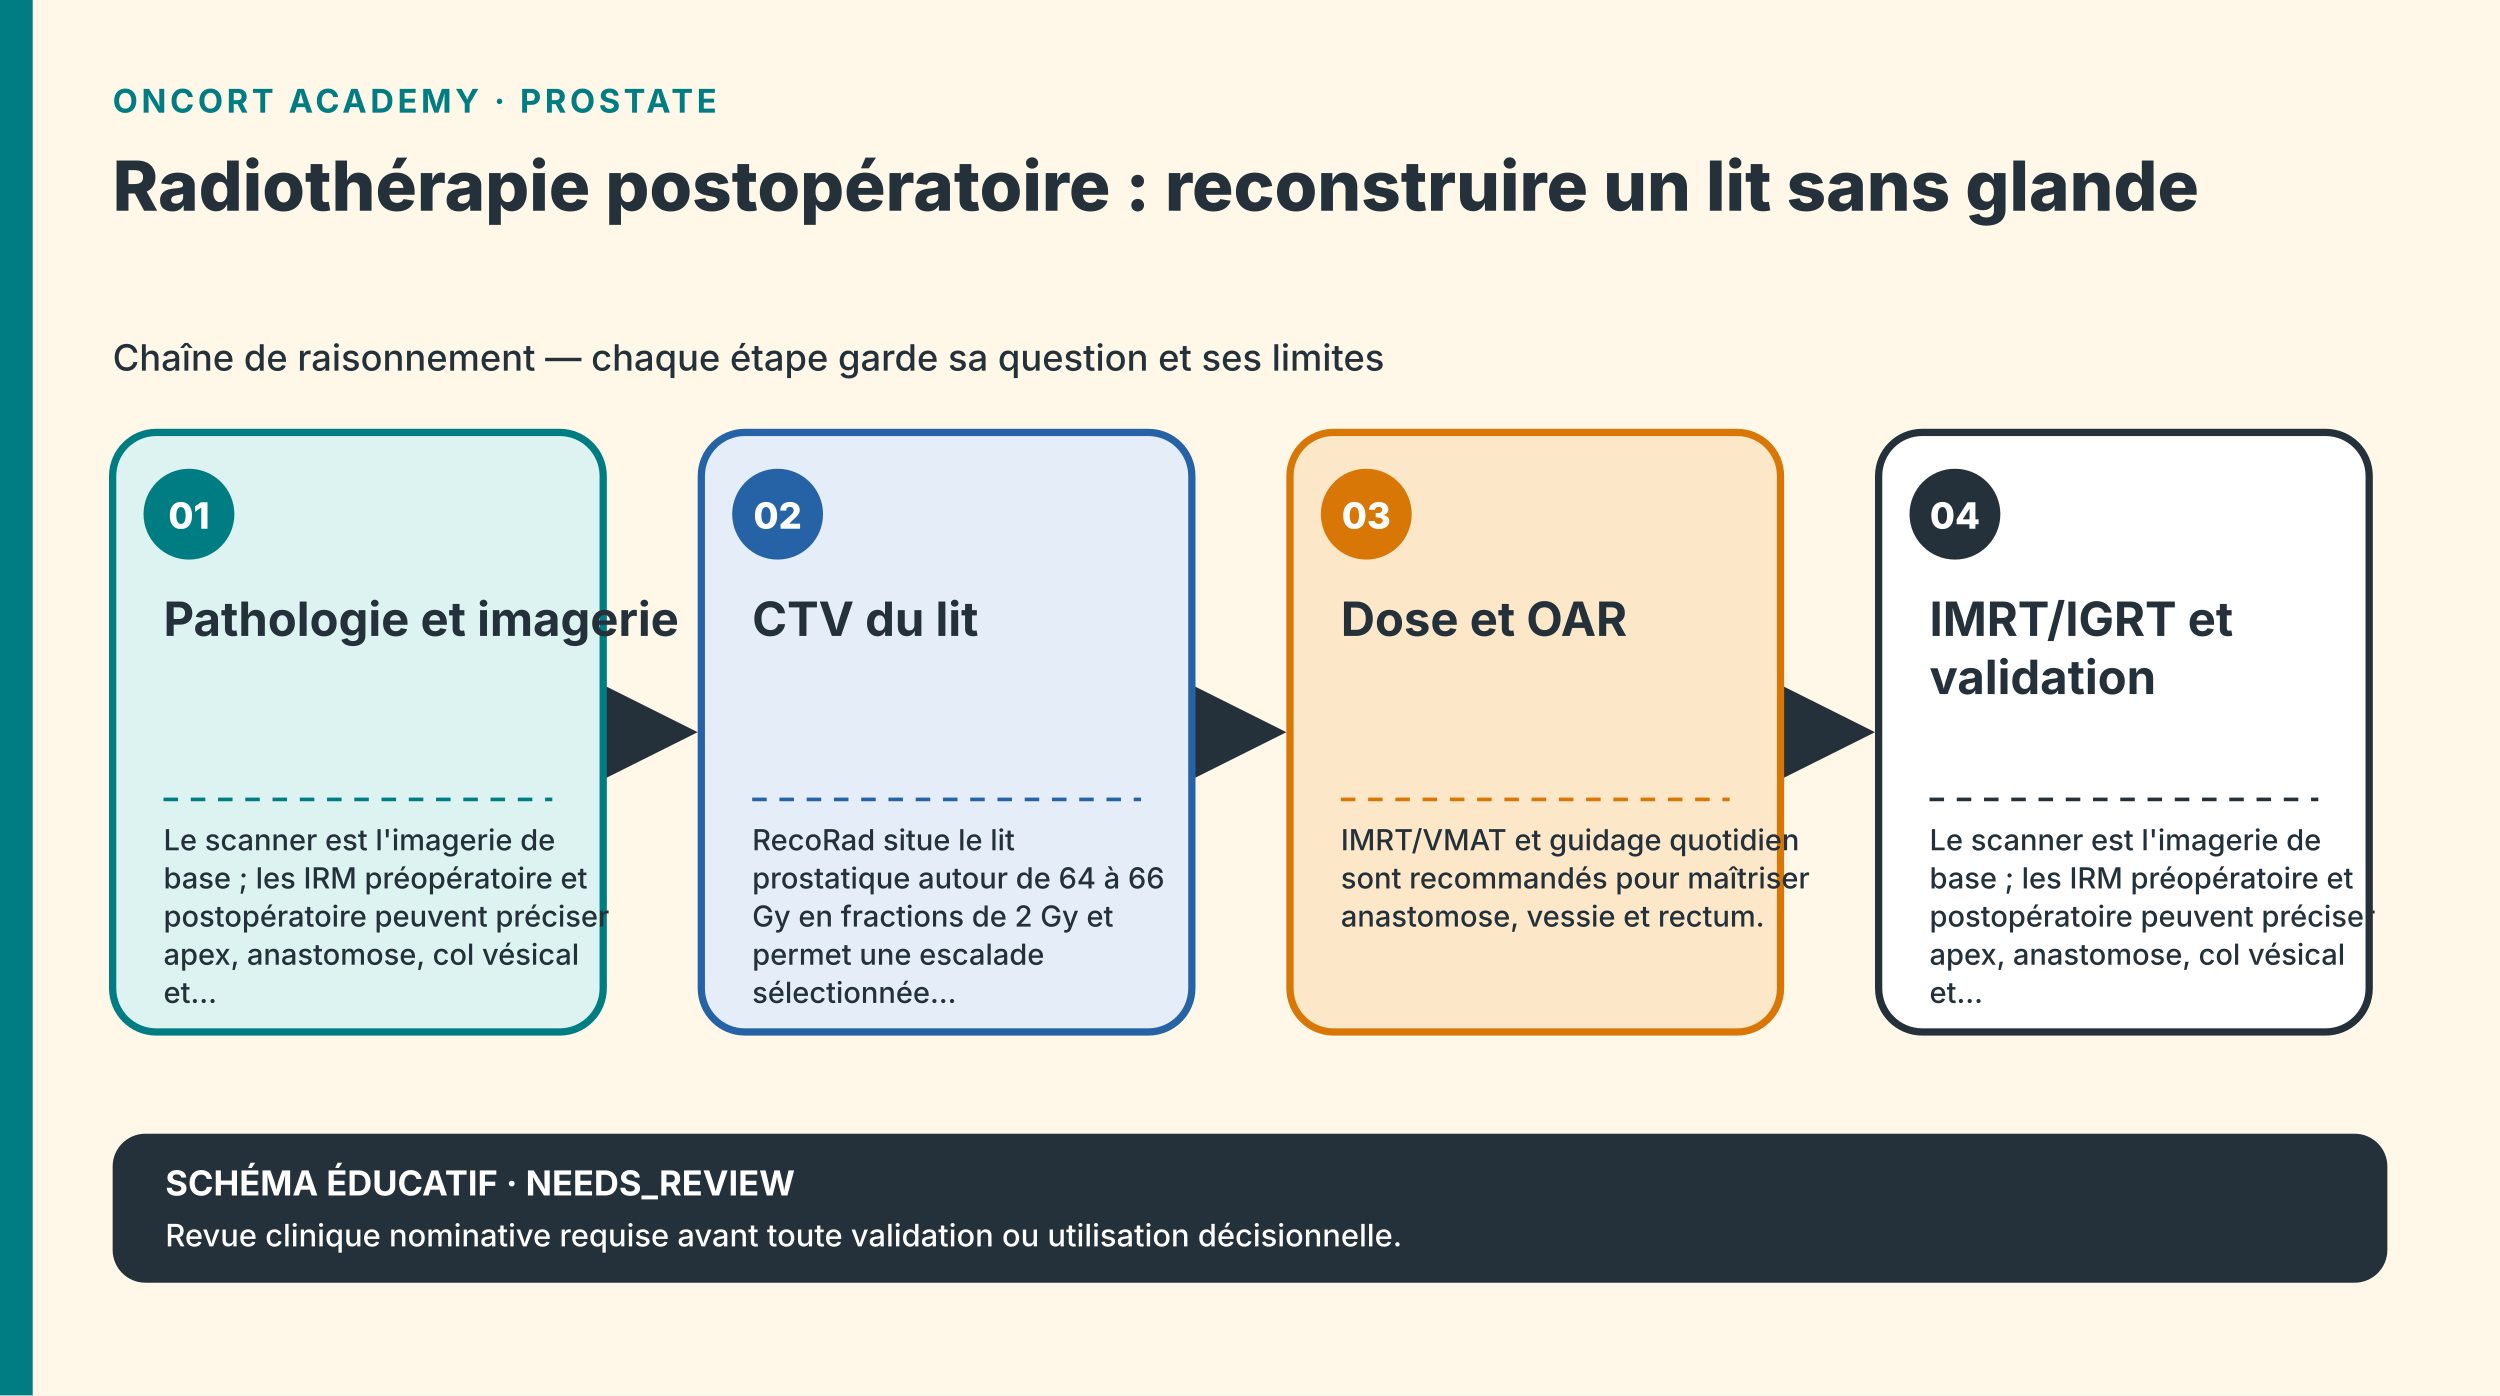
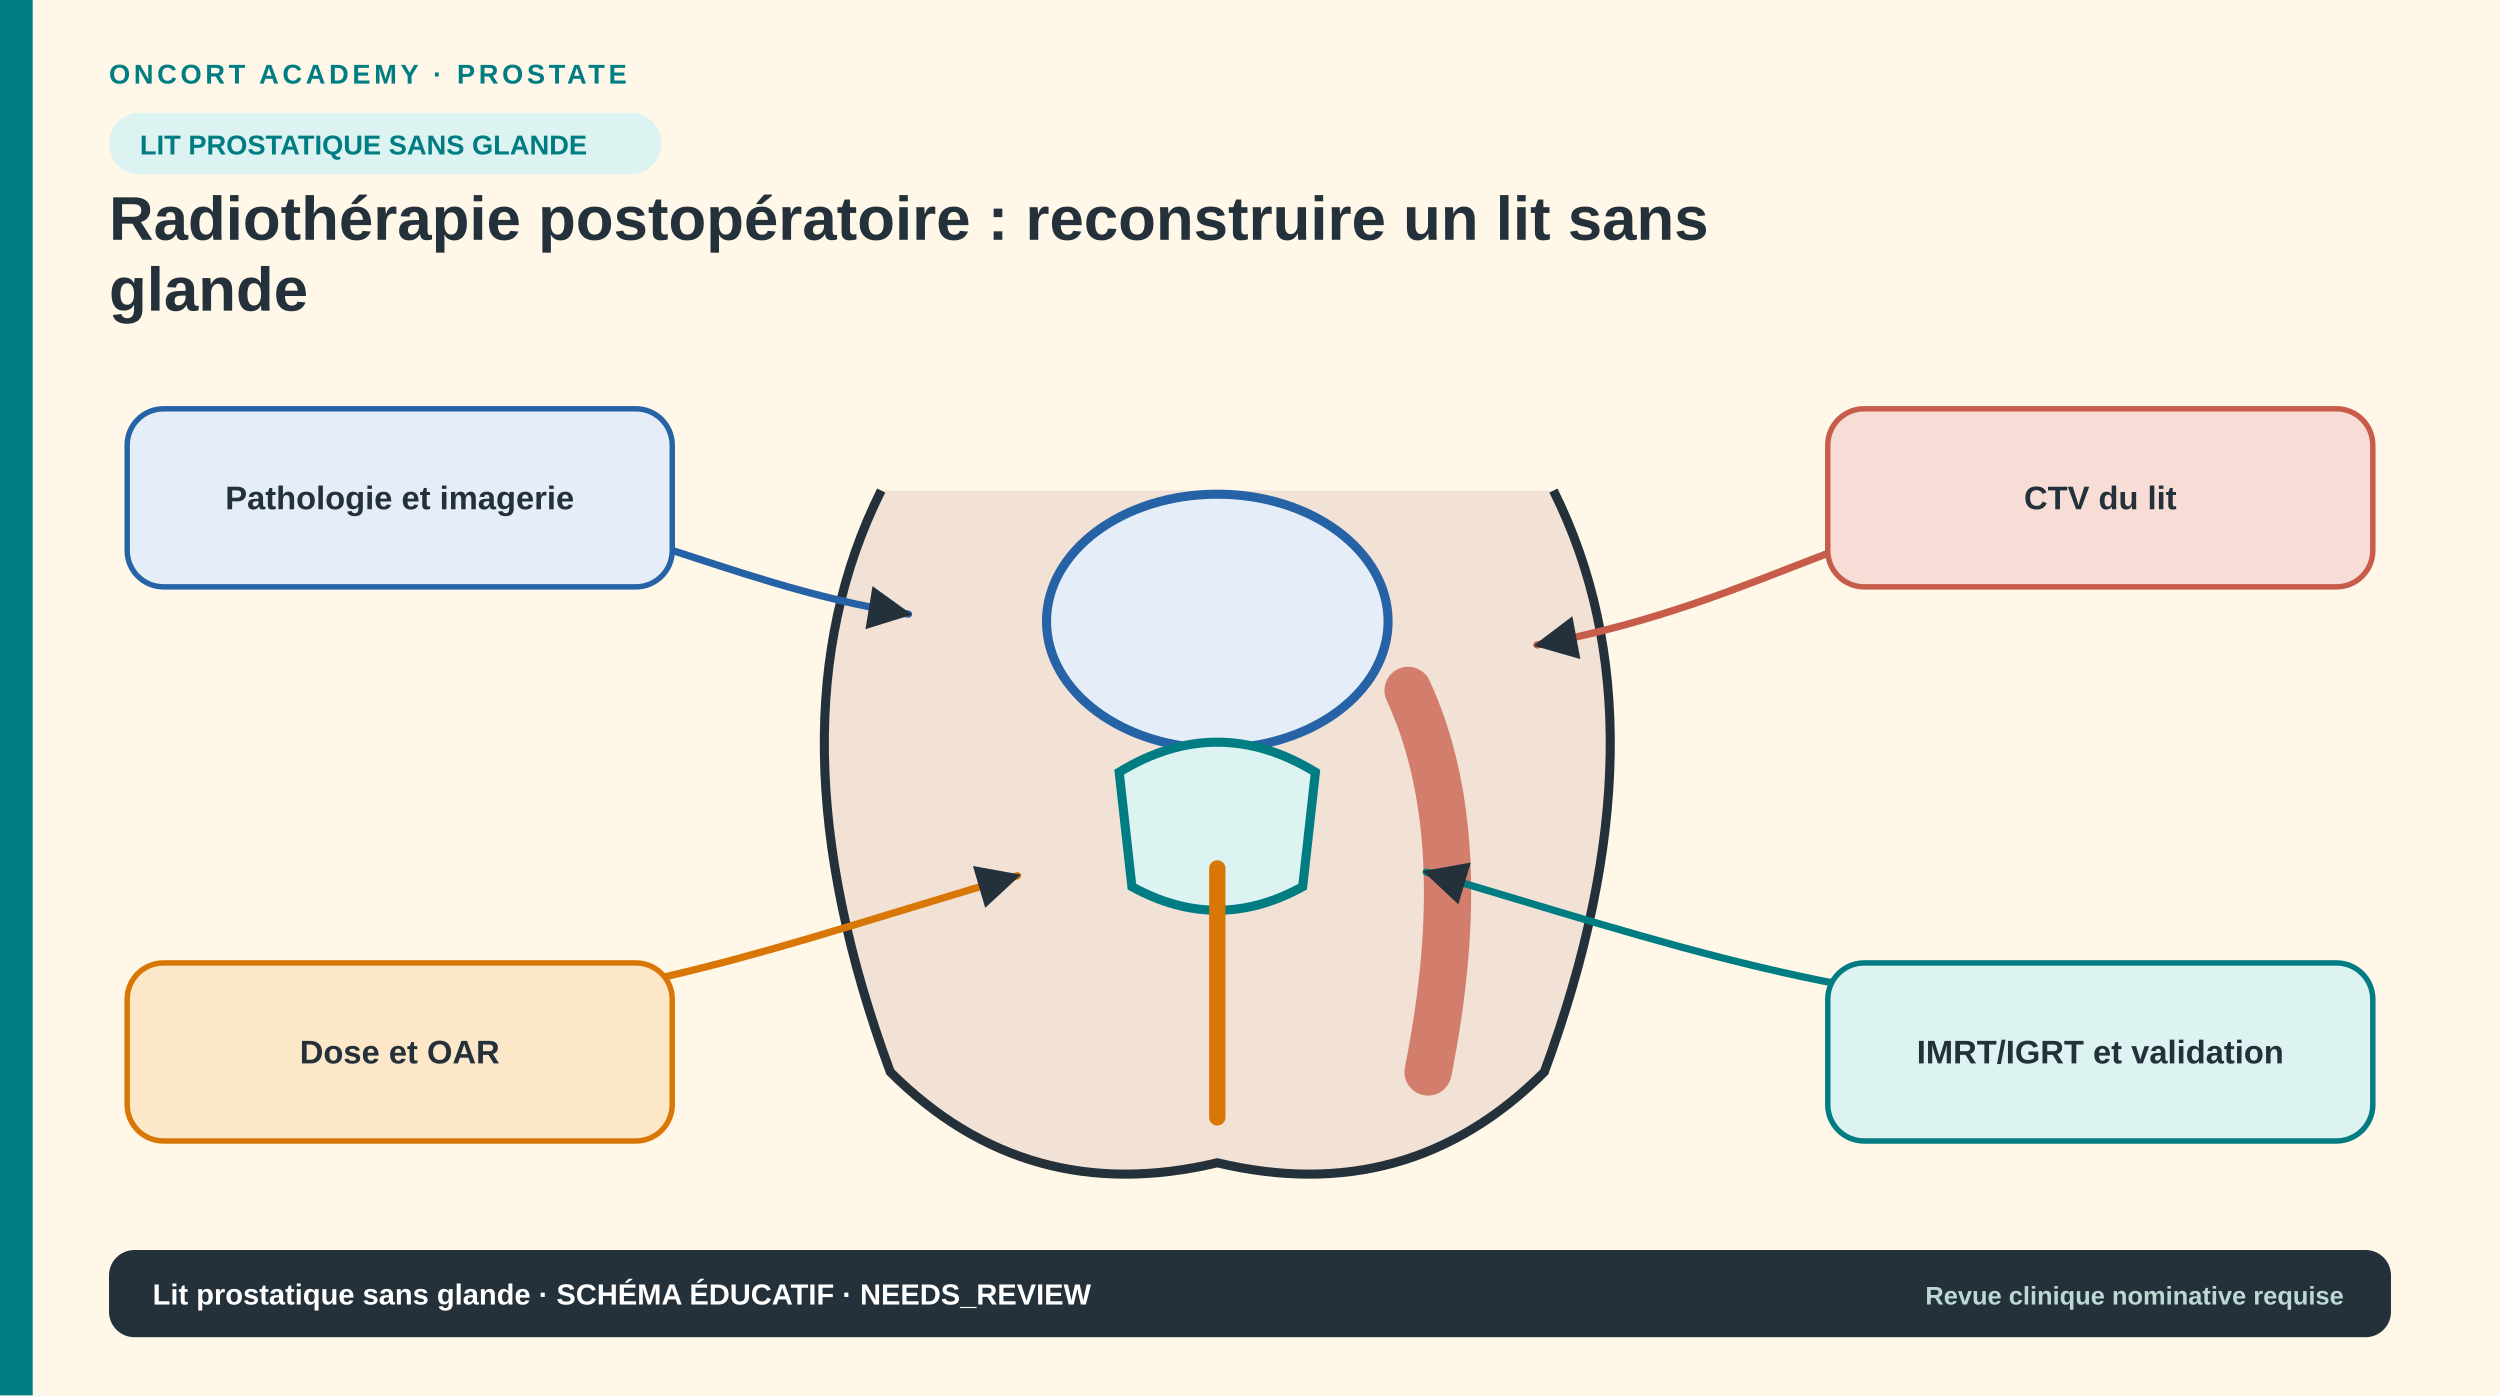
<svg xmlns="http://www.w3.org/2000/svg" width="1376" height="768" viewBox="0 0 1376 768" role="img" aria-labelledby="title desc">
  <defs>
-     <marker id="arrow" markerWidth="12" markerHeight="12" refX="10" refY="6" orient="auto">
-       <path d="M 0 0 L 12 6 L 0 12 z" fill="#24313A" />
+     <marker id="arrow" markerWidth="6" markerHeight="6" refX="5.5" refY="3" orient="auto">
+       <path d="M 0 0 L 6 3 L 0 6 z" fill="#24313A" />
    </marker>
  </defs>
  <rect width="1376" height="768" fill="#FFF8E8" />
-   <rect x="0" y="0" width="18" height="768" fill="#007C83" />
-   <text x="62" y="62" font-family="Inter, Arial, sans-serif" font-size="18" font-weight="750" fill="#007C83" letter-spacing="2">ONCORT ACADEMY · PROSTATE</text>
-   <text x="62" y="116" font-family="Inter, Arial, sans-serif" font-size="38" font-weight="800" fill="#24313A" text-anchor="start">
-     <tspan x="62" dy="0">Radiothérapie postopératoire : reconstruire un lit sans glande</tspan>
+   <rect width="18" height="768" fill="#007C83" />
+   <text x="60" y="46" font-family="Arial, Helvetica, sans-serif" font-size="15" font-weight="800" fill="#007C83" letter-spacing="2">ONCORT ACADEMY · PROSTATE</text>
+   <rect x="60" y="62" width="304" height="34" rx="17" fill="#DDF3F1" />
+   <text x="77" y="85" font-family="Arial, Helvetica, sans-serif" font-size="15" font-weight="800" fill="#007C83">LIT PROSTATIQUE SANS GLANDE</text>
+   <text x="60" y="132" font-family="Arial, Helvetica, sans-serif" font-size="34" font-weight="800" fill="#24313A" text-anchor="start">
+     <tspan x="60" dy="0">Radiothérapie postopératoire : reconstruire un lit sans</tspan>
+     <tspan x="60" dy="39">glande</tspan>
  </text>
-   <text x="62" y="204" font-family="Inter, Arial, sans-serif" font-size="20" font-weight="500" fill="#24313A">Chaîne de raisonnement — chaque étape garde sa question et ses limites</text>
-   <path d="M 340 403 H 374" stroke="#24313A" stroke-width="5" stroke-linecap="round" marker-end="url(#arrow)" />
+   <g transform="translate(670 420) scale(1)">
+     <path d="M -185 -150 Q -250 -20 -180 170 Q -105 245 0 220 Q 105 245 180 170 Q 250 -20 185 -150" fill="#F2E1D5" stroke="#24313A" stroke-width="5" />
+     <ellipse cx="0" cy="-78" rx="94" ry="70" fill="#E5EEF8" stroke="#2563A6" stroke-width="5" />
+     <path d="M -54 5 Q 0 -28 54 5 L 47 68 Q 0 94 -47 68 Z" fill="#DDF3F1" stroke="#007C83" stroke-width="5" />
+     <path d="M 0 58 L 0 195" fill="none" stroke="#D97706" stroke-width="9" stroke-linecap="round" />
+     <path d="M 105 -40 Q 142 40 116 170" fill="none" stroke="#C85C4A" stroke-width="26" stroke-linecap="round" opacity=".75" />
+   </g>
+   <path d="M 220 275 C 330 275 390 320 500 338" fill="none" stroke="#2563A6" stroke-width="4" stroke-linecap="round" marker-end="url(#arrow)" />
+   <path d="M 1150 275 C 1030 275 980 330 846 355" fill="none" stroke="#C85C4A" stroke-width="4" stroke-linecap="round" marker-end="url(#arrow)" />
+   <path d="M 220 555 C 340 555 430 520 560 482" fill="none" stroke="#D97706" stroke-width="4" stroke-linecap="round" marker-end="url(#arrow)" />
+   <path d="M 1150 555 C 1020 555 920 520 785 480" fill="none" stroke="#007C83" stroke-width="4" stroke-linecap="round" marker-end="url(#arrow)" />
  <g>
-     <rect x="62" y="238" width="270" height="330" rx="24" fill="#DDF3F1" stroke="#007C83" stroke-width="4" />
-     <circle cx="104" cy="283" r="25" fill="#007C83" />
-     <text x="104" y="291" font-family="Inter, Arial, sans-serif" font-size="20" font-weight="800" fill="#FFFFFF" text-anchor="middle">
-       <tspan x="104" dy="0">01</tspan>
-     </text>
-     <text x="90" y="350" font-family="Inter, Arial, sans-serif" font-size="26" font-weight="750" fill="#24313A" text-anchor="start">
-       <tspan x="90" dy="0">Pathologie et imagerie</tspan>
-     </text>
-     <line x1="90" y1="440" x2="304" y2="440" stroke="#007C83" stroke-width="2" stroke-dasharray="8 7" />
-     <text x="90" y="468" font-family="Inter, Arial, sans-serif" font-size="16" font-weight="500" fill="#24313A" text-anchor="start">
-       <tspan x="90" dy="0">Le scanner est l'imagerie de</tspan>
-       <tspan x="90" dy="21">base ; les IRM préopératoire et</tspan>
-       <tspan x="90" dy="21">postopératoire peuvent préciser</tspan>
-       <tspan x="90" dy="21">apex, anastomose, col vésical</tspan>
-       <tspan x="90" dy="21">et…</tspan>
-     </text>
-   </g>
-   <path d="M 664 403 H 698" stroke="#24313A" stroke-width="5" stroke-linecap="round" marker-end="url(#arrow)" />
-   <g>
-     <rect x="386" y="238" width="270" height="330" rx="24" fill="#E5EEF8" stroke="#2563A6" stroke-width="4" />
-     <circle cx="428" cy="283" r="25" fill="#2563A6" />
-     <text x="428" y="291" font-family="Inter, Arial, sans-serif" font-size="20" font-weight="800" fill="#FFFFFF" text-anchor="middle">
-       <tspan x="428" dy="0">02</tspan>
-     </text>
-     <text x="414" y="350" font-family="Inter, Arial, sans-serif" font-size="26" font-weight="750" fill="#24313A" text-anchor="start">
-       <tspan x="414" dy="0">CTV du lit</tspan>
-     </text>
-     <line x1="414" y1="440" x2="628" y2="440" stroke="#2563A6" stroke-width="2" stroke-dasharray="8 7" />
-     <text x="414" y="468" font-family="Inter, Arial, sans-serif" font-size="16" font-weight="500" fill="#24313A" text-anchor="start">
-       <tspan x="414" dy="0">RecoRad situe le lit</tspan>
-       <tspan x="414" dy="21">prostatique autour de 64 à 66</tspan>
-       <tspan x="414" dy="21">Gy en fractions de 2 Gy et</tspan>
-       <tspan x="414" dy="21">permet une escalade</tspan>
-       <tspan x="414" dy="21">sélectionnée…</tspan>
-     </text>
-   </g>
-   <path d="M 988 403 H 1022" stroke="#24313A" stroke-width="5" stroke-linecap="round" marker-end="url(#arrow)" />
-   <g>
-     <rect x="710" y="238" width="270" height="330" rx="24" fill="#FCE8C8" stroke="#D97706" stroke-width="4" />
-     <circle cx="752" cy="283" r="25" fill="#D97706" />
-     <text x="752" y="291" font-family="Inter, Arial, sans-serif" font-size="20" font-weight="800" fill="#FFFFFF" text-anchor="middle">
-       <tspan x="752" dy="0">03</tspan>
-     </text>
-     <text x="738" y="350" font-family="Inter, Arial, sans-serif" font-size="26" font-weight="750" fill="#24313A" text-anchor="start">
-       <tspan x="738" dy="0">Dose et OAR</tspan>
-     </text>
-     <line x1="738" y1="440" x2="952" y2="440" stroke="#D97706" stroke-width="2" stroke-dasharray="8 7" />
-     <text x="738" y="468" font-family="Inter, Arial, sans-serif" font-size="16" font-weight="500" fill="#24313A" text-anchor="start">
-       <tspan x="738" dy="0">IMRT/VMAT et guidage quotidien</tspan>
-       <tspan x="738" dy="21">sont recommandés pour maîtriser</tspan>
-       <tspan x="738" dy="21">anastomose, vessie et rectum.</tspan>
+     <rect x="70" y="225" width="300" height="98" rx="20" fill="#E5EEF8" stroke="#2563A6" stroke-width="3" />
+     <text x="220" y="280.3" font-family="Arial, Helvetica, sans-serif" font-size="18" font-weight="700" fill="#24313A" text-anchor="middle">
+       <tspan x="220" dy="0">Pathologie et imagerie</tspan>
    </text>
  </g>
  <g>
-     <rect x="1034" y="238" width="270" height="330" rx="24" fill="#FFFFFF" stroke="#24313A" stroke-width="4" />
-     <circle cx="1076" cy="283" r="25" fill="#24313A" />
-     <text x="1076" y="291" font-family="Inter, Arial, sans-serif" font-size="20" font-weight="800" fill="#FFFFFF" text-anchor="middle">
-       <tspan x="1076" dy="0">04</tspan>
-     </text>
-     <text x="1062" y="350" font-family="Inter, Arial, sans-serif" font-size="26" font-weight="750" fill="#24313A" text-anchor="start">
-       <tspan x="1062" dy="0">IMRT/IGRT et</tspan>
-       <tspan x="1062" dy="32">validation</tspan>
-     </text>
-     <line x1="1062" y1="440" x2="1276" y2="440" stroke="#24313A" stroke-width="2" stroke-dasharray="8 7" />
-     <text x="1062" y="468" font-family="Inter, Arial, sans-serif" font-size="16" font-weight="500" fill="#24313A" text-anchor="start">
-       <tspan x="1062" dy="0">Le scanner est l'imagerie de</tspan>
-       <tspan x="1062" dy="21">base ; les IRM préopératoire et</tspan>
-       <tspan x="1062" dy="21">postopératoire peuvent préciser</tspan>
-       <tspan x="1062" dy="21">apex, anastomose, col vésical</tspan>
-       <tspan x="1062" dy="21">et…</tspan>
+     <rect x="1006" y="225" width="300" height="98" rx="20" fill="#F8DDD7" stroke="#C85C4A" stroke-width="3" />
+     <text x="1156" y="280.3" font-family="Arial, Helvetica, sans-serif" font-size="18" font-weight="700" fill="#24313A" text-anchor="middle">
+       <tspan x="1156" dy="0">CTV du lit</tspan>
    </text>
  </g>
-   <rect x="62" y="624" width="1252" height="82" rx="18" fill="#24313A" />
-   <text x="91" y="658" font-family="Inter, Arial, sans-serif" font-size="19" font-weight="700" fill="#FFFFFF">SCHÉMA ÉDUCATIF · NEEDS_REVIEW</text>
-   <text x="91" y="686" font-family="Inter, Arial, sans-serif" font-size="17" font-weight="450" fill="#FFFFFF">Revue clinique nominative requise avant toute validation ou utilisation décisionnelle.</text>
+   <g>
+     <rect x="70" y="530" width="300" height="98" rx="20" fill="#FCE8C8" stroke="#D97706" stroke-width="3" />
+     <text x="220" y="585.3" font-family="Arial, Helvetica, sans-serif" font-size="18" font-weight="700" fill="#24313A" text-anchor="middle">
+       <tspan x="220" dy="0">Dose et OAR</tspan>
+     </text>
+   </g>
+   <g>
+     <rect x="1006" y="530" width="300" height="98" rx="20" fill="#DDF3F1" stroke="#007C83" stroke-width="3" />
+     <text x="1156" y="585.3" font-family="Arial, Helvetica, sans-serif" font-size="18" font-weight="700" fill="#24313A" text-anchor="middle">
+       <tspan x="1156" dy="0">IMRT/IGRT et validation</tspan>
+     </text>
+   </g>
+   <rect x="60" y="688" width="1256" height="48" rx="14" fill="#24313A" />
+   <text x="84" y="718" font-family="Arial, Helvetica, sans-serif" font-size="16" font-weight="750" fill="#FFFFFF">Lit prostatique sans glande · SCHÉMA ÉDUCATIF · NEEDS_REVIEW</text>
+   <text x="1290" y="718" font-family="Arial, Helvetica, sans-serif" font-size="14" font-weight="650" fill="#BBD8D2" text-anchor="end">Revue clinique nominative requise</text>
</svg>
